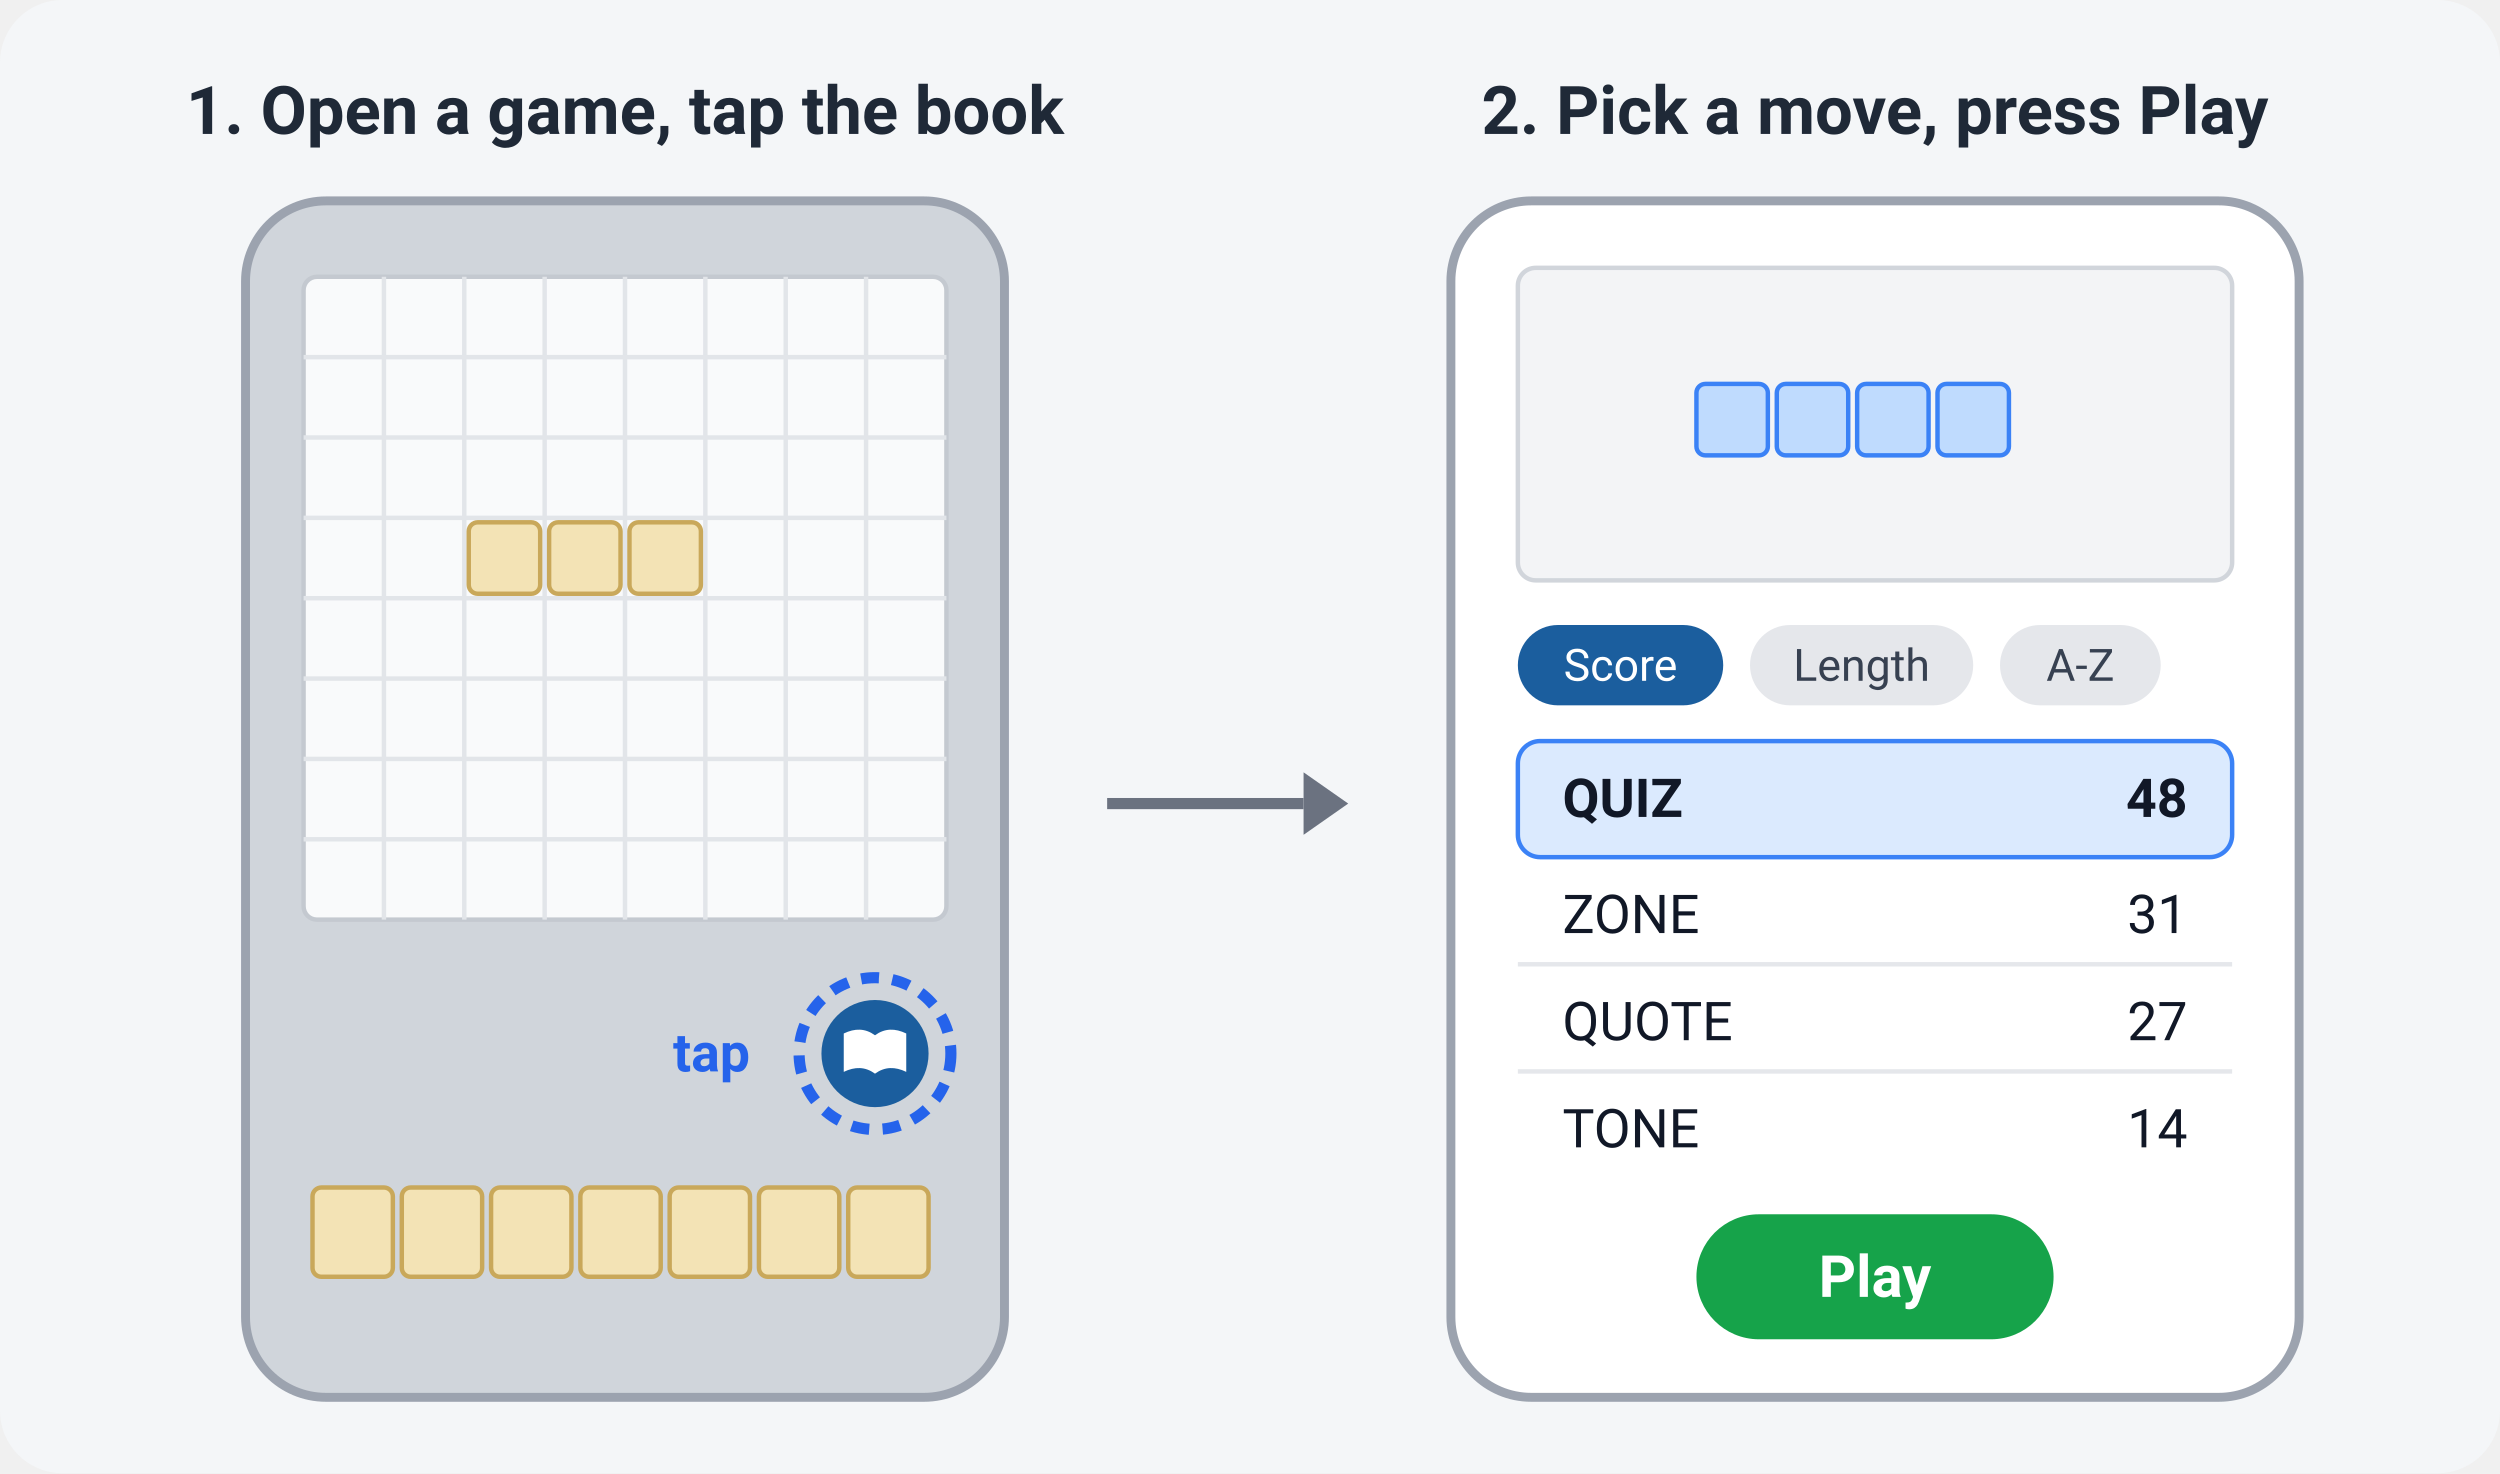
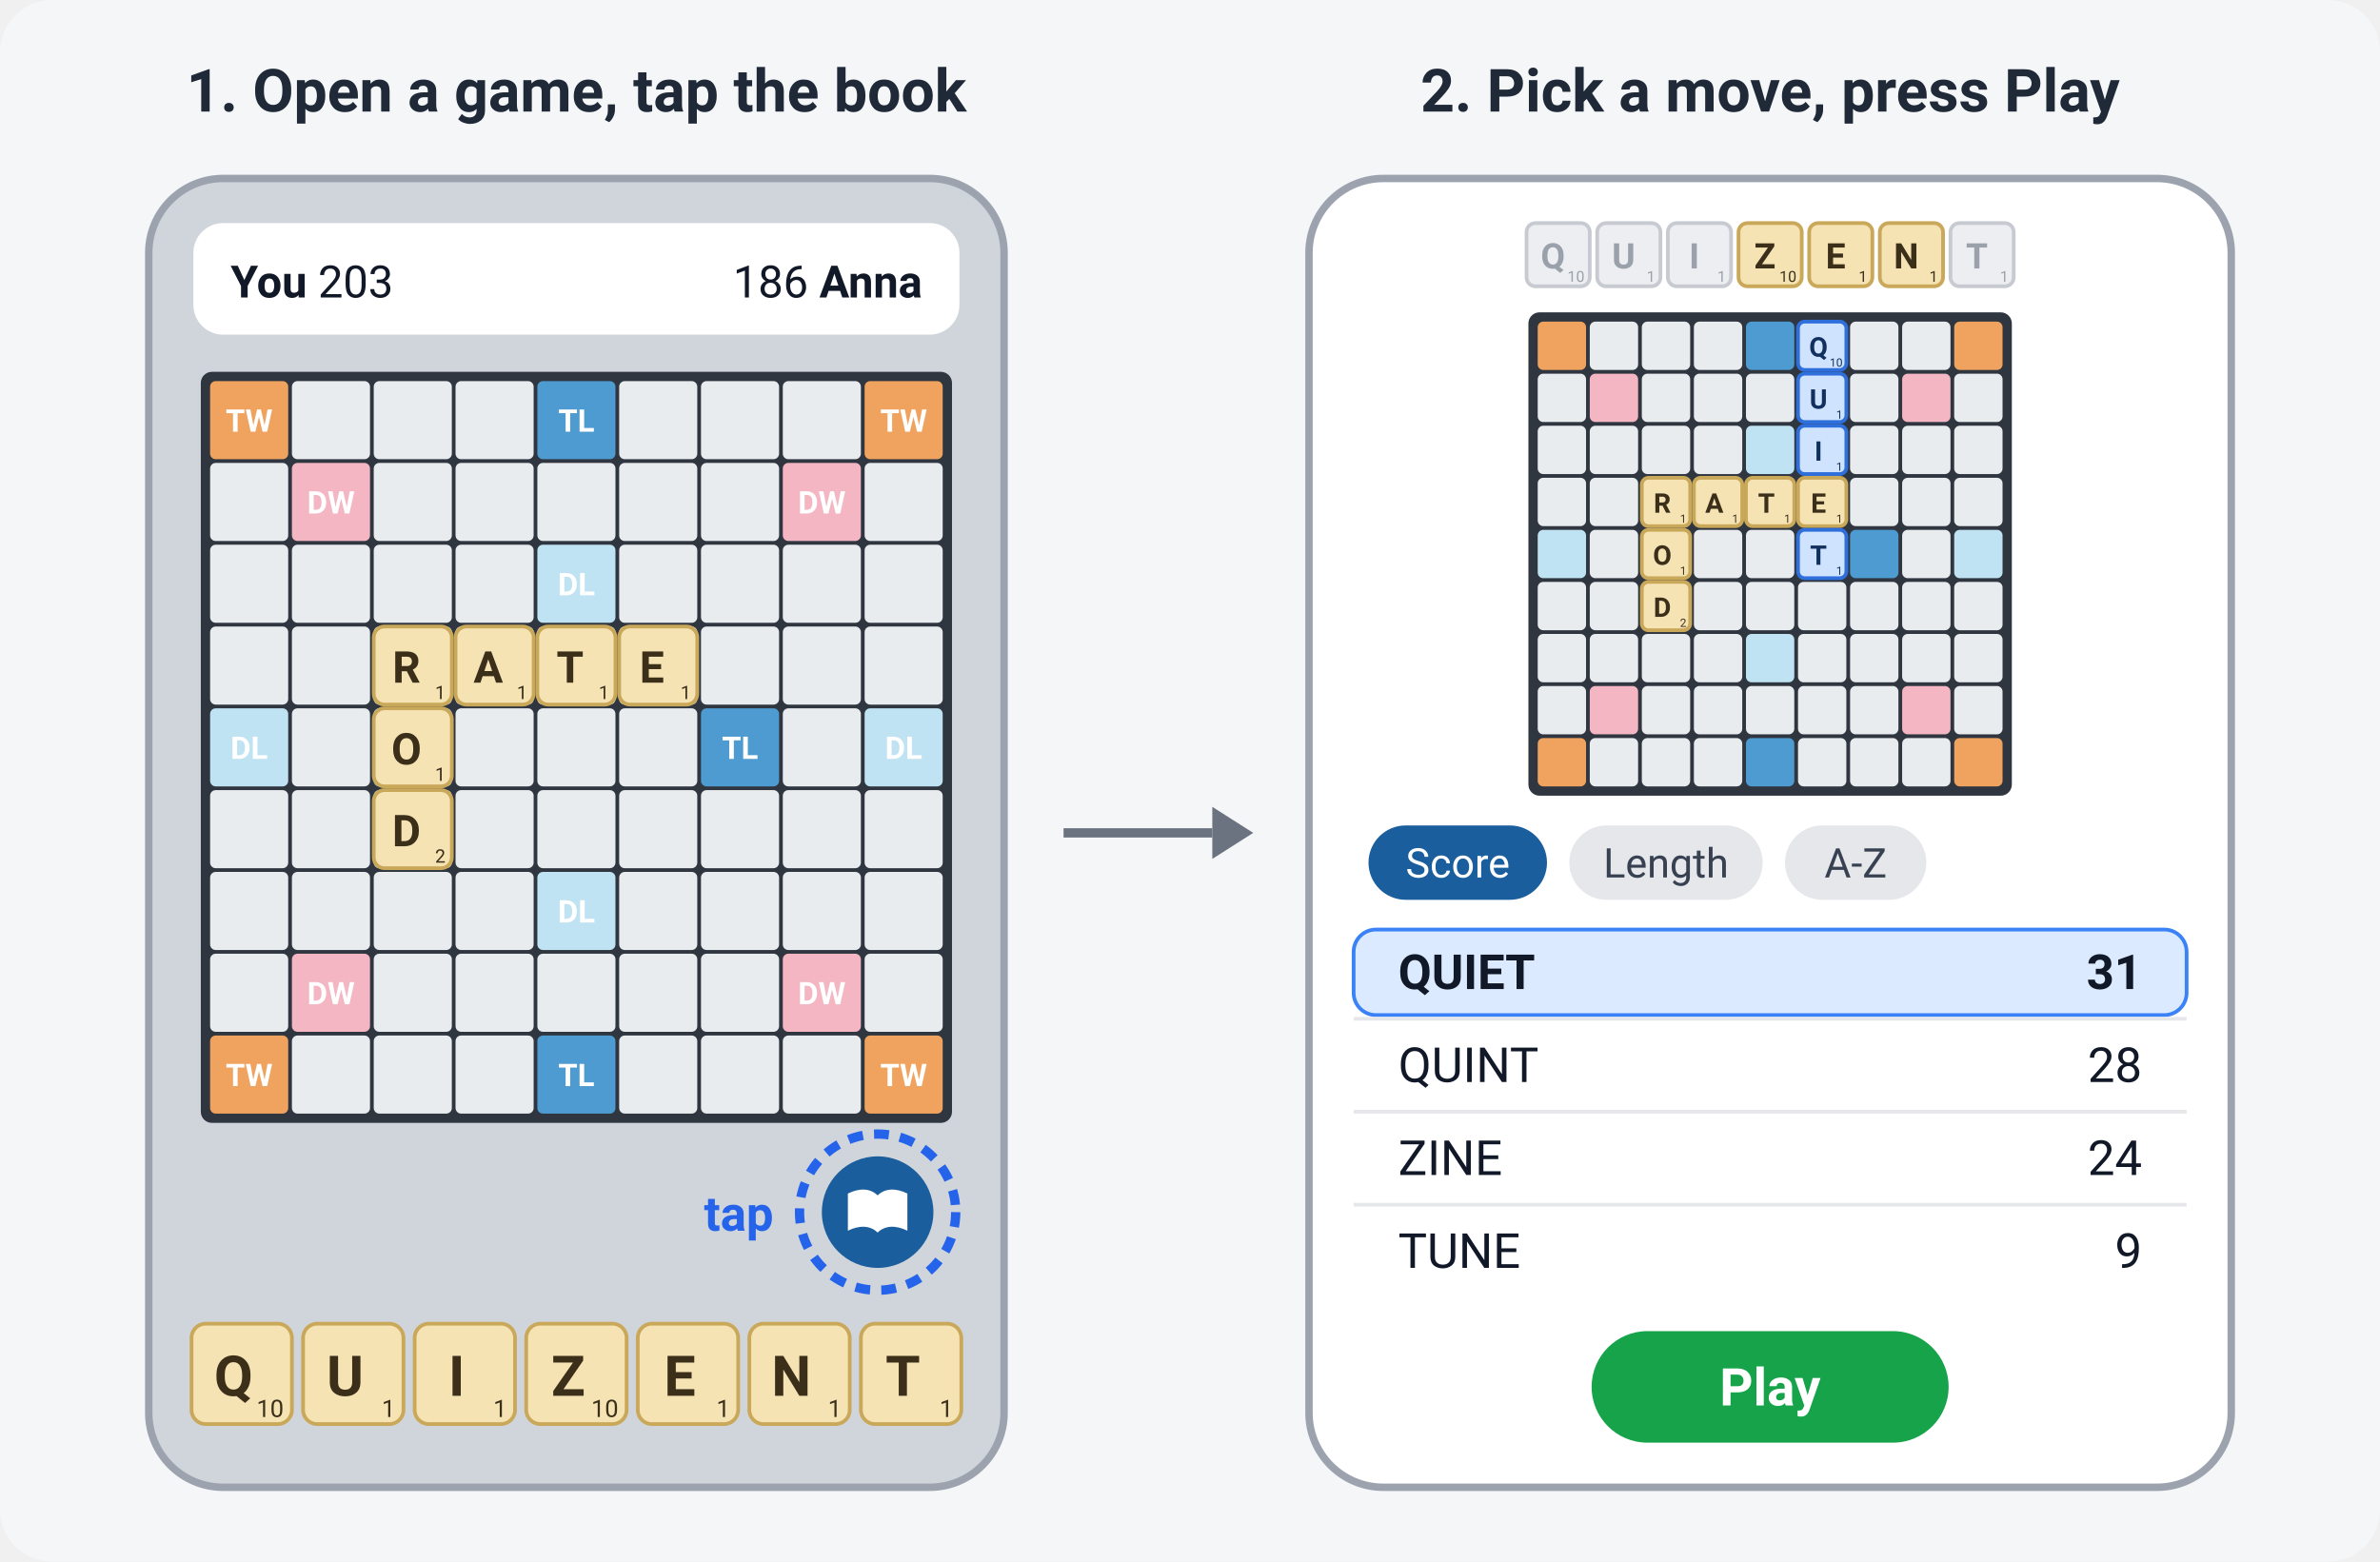
- <svg xmlns="http://www.w3.org/2000/svg" width="560" height="330" viewBox="0 0 560 330" font-family="-apple-system, Segoe UI, Roboto, Helvetica, Arial, sans-serif">
-   <rect width="560" height="330" rx="14" fill="#F4F6F8" />
-   <text x="140" y="30" text-anchor="middle" font-size="15" font-weight="600" fill="#1F2937">1. Open a game, tap the book</text>
-   <rect x="55" y="45" width="170" height="268" rx="18" fill="#D0D5DB" stroke="#9CA3AF" stroke-width="2" />
-   <g fill="#F9FAFB" stroke="#C4C9D0" stroke-width="1">
-     <rect x="68" y="62" width="144" height="144" rx="3" />
-   </g>
-   <g stroke="#E2E5E9" stroke-width="1">
-     <path d="M86 62v144M104 62v144M122 62v144M140 62v144M158 62v144M176 62v144M194 62v144" />
-     <path d="M68 80h144M68 98h144M68 116h144M68 134h144M68 152h144M68 170h144M68 188h144" />
-   </g>
-   <g fill="#F3E3B5" stroke="#C9A85A" stroke-width="1">
-     <rect x="105" y="117" width="16" height="16" rx="2" />
-     <rect x="123" y="117" width="16" height="16" rx="2" />
-     <rect x="141" y="117" width="16" height="16" rx="2" />
-   </g>
-   <circle cx="196" cy="236" r="17" fill="none" stroke="#2563EB" stroke-width="2.5" stroke-dasharray="4 3" />
-   <circle cx="196" cy="236" r="12" fill="#1B5E9E" />
-   <path d="M189 231.5c2.5-1.2 4.8-1.2 7 0.4v8.6c-2.2-1.6-4.5-1.6-7-0.4zM203 231.5c-2.5-1.2-4.8-1.2-7 0.4v8.6c2.2-1.6 4.5-1.6 7-0.4z" fill="#FFFFFF" />
-   <text x="168" y="240" text-anchor="end" font-size="12" font-weight="600" fill="#2563EB">tap</text>
-   <g fill="#F3E3B5" stroke="#C9A85A" stroke-width="1">
-     <rect x="70" y="266" width="18" height="20" rx="2" />
-     <rect x="90" y="266" width="18" height="20" rx="2" />
-     <rect x="110" y="266" width="18" height="20" rx="2" />
-     <rect x="130" y="266" width="18" height="20" rx="2" />
-     <rect x="150" y="266" width="18" height="20" rx="2" />
-     <rect x="170" y="266" width="18" height="20" rx="2" />
-     <rect x="190" y="266" width="18" height="20" rx="2" />
-   </g>
-   <path d="M248 180h44" stroke="#6B7280" stroke-width="2.5" fill="none" />
-   <path d="M292 173l10 7-10 7z" fill="#6B7280" />
-   <text x="420" y="30" text-anchor="middle" font-size="15" font-weight="600" fill="#1F2937">2. Pick a move, press Play</text>
-   <rect x="325" y="45" width="190" height="268" rx="18" fill="#FFFFFF" stroke="#9CA3AF" stroke-width="2" />
-   <rect x="340" y="60" width="160" height="70" rx="4" fill="#F3F4F6" stroke="#D1D5DB" />
-   <g fill="#BFDBFE" stroke="#3B82F6" stroke-width="1">
-     <rect x="380" y="86" width="16" height="16" rx="2" />
-     <rect x="398" y="86" width="16" height="16" rx="2" />
-     <rect x="416" y="86" width="16" height="16" rx="2" />
-     <rect x="434" y="86" width="16" height="16" rx="2" />
-   </g>
-   <g font-size="10" fill="#374151">
-     <rect x="340" y="140" width="46" height="18" rx="9" fill="#1B5E9E" />
-     <text x="363" y="152.5" text-anchor="middle" fill="#FFFFFF">Score</text>
-     <rect x="392" y="140" width="50" height="18" rx="9" fill="#E5E7EB" />
-     <text x="417" y="152.5" text-anchor="middle">Length</text>
-     <rect x="448" y="140" width="36" height="18" rx="9" fill="#E5E7EB" />
-     <text x="466" y="152.5" text-anchor="middle">A-Z</text>
-   </g>
-   <g font-size="12" fill="#111827">
-     <rect x="340" y="166" width="160" height="26" rx="5" fill="#DBEAFE" stroke="#3B82F6" />
-     <text x="350" y="183" font-weight="600">QUIZ</text>
-     <text x="490" y="183" text-anchor="end" font-weight="600">48</text>
-     <text x="350" y="209">ZONE</text>
-     <text x="490" y="209" text-anchor="end">31</text>
-     <path d="M340 216h160" stroke="#E5E7EB" />
-     <text x="350" y="233">QUOTE</text>
-     <text x="490" y="233" text-anchor="end">27</text>
-     <path d="M340 240h160" stroke="#E5E7EB" />
-     <text x="350" y="257">TONE</text>
-     <text x="490" y="257" text-anchor="end">14</text>
-   </g>
-   <rect x="380" y="272" width="80" height="28" rx="14" fill="#16A34A" />
-   <text x="420" y="290.5" text-anchor="middle" font-size="13" font-weight="600" fill="#FFFFFF">Play</text>
+ <svg xmlns="http://www.w3.org/2000/svg" width="640" height="420" viewBox="0 0 640 420" font-family="-apple-system, Segoe UI, Roboto, Helvetica, Arial, sans-serif">
+   <rect width="640" height="420" rx="14" fill="#F4F6F8" />
+   <text x="155.0" y="30" text-anchor="middle" font-size="16" font-weight="600" fill="#1F2937">1. Open a game, tap the book</text>
+   <rect x="40" y="48" width="230" height="352" rx="20" fill="#D0D5DB" stroke="#9CA3AF" stroke-width="2" />
+   <rect x="52" y="60" width="206" height="30" rx="8" fill="#FFFFFF" />
+   <text x="62" y="80" font-size="12" fill="#111827">
+     <tspan font-weight="700">You</tspan> 203</text>
+   <text x="248" y="80" text-anchor="end" font-size="12" fill="#111827">186 <tspan font-weight="700">Anna</tspan>
+   </text>
+   <rect x="54.0" y="100" width="202" height="202" rx="3" fill="#2F3640" />
+   <rect x="56.5" y="102.5" width="21" height="21" rx="1.5" fill="#F0A35E" />
+   <text x="67.0" y="116.1" text-anchor="middle" font-size="8.4" font-weight="600" fill="#FFFFFF">TW</text>
+   <rect x="78.5" y="102.5" width="21" height="21" rx="1.5" fill="#E9ECEF" />
+   <rect x="100.5" y="102.5" width="21" height="21" rx="1.5" fill="#E9ECEF" />
+   <rect x="122.5" y="102.5" width="21" height="21" rx="1.5" fill="#E9ECEF" />
+   <rect x="144.5" y="102.5" width="21" height="21" rx="1.5" fill="#4E9BD1" />
+   <text x="155.0" y="116.1" text-anchor="middle" font-size="8.4" font-weight="600" fill="#FFFFFF">TL</text>
+   <rect x="166.5" y="102.5" width="21" height="21" rx="1.5" fill="#E9ECEF" />
+   <rect x="188.5" y="102.5" width="21" height="21" rx="1.5" fill="#E9ECEF" />
+   <rect x="210.5" y="102.5" width="21" height="21" rx="1.5" fill="#E9ECEF" />
+   <rect x="232.5" y="102.5" width="21" height="21" rx="1.5" fill="#F0A35E" />
+   <text x="243.0" y="116.1" text-anchor="middle" font-size="8.4" font-weight="600" fill="#FFFFFF">TW</text>
+   <rect x="56.5" y="124.5" width="21" height="21" rx="1.5" fill="#E9ECEF" />
+   <rect x="78.5" y="124.5" width="21" height="21" rx="1.5" fill="#F3B6C2" />
+   <text x="89.0" y="138.1" text-anchor="middle" font-size="8.4" font-weight="600" fill="#FFFFFF">DW</text>
+   <rect x="100.5" y="124.5" width="21" height="21" rx="1.5" fill="#E9ECEF" />
+   <rect x="122.5" y="124.5" width="21" height="21" rx="1.5" fill="#E9ECEF" />
+   <rect x="144.5" y="124.5" width="21" height="21" rx="1.5" fill="#E9ECEF" />
+   <rect x="166.5" y="124.5" width="21" height="21" rx="1.5" fill="#E9ECEF" />
+   <rect x="188.5" y="124.5" width="21" height="21" rx="1.5" fill="#E9ECEF" />
+   <rect x="210.5" y="124.5" width="21" height="21" rx="1.5" fill="#F3B6C2" />
+   <text x="221.0" y="138.1" text-anchor="middle" font-size="8.4" font-weight="600" fill="#FFFFFF">DW</text>
+   <rect x="232.5" y="124.5" width="21" height="21" rx="1.5" fill="#E9ECEF" />
+   <rect x="56.5" y="146.5" width="21" height="21" rx="1.5" fill="#E9ECEF" />
+   <rect x="78.5" y="146.5" width="21" height="21" rx="1.5" fill="#E9ECEF" />
+   <rect x="100.5" y="146.5" width="21" height="21" rx="1.5" fill="#E9ECEF" />
+   <rect x="122.5" y="146.5" width="21" height="21" rx="1.5" fill="#E9ECEF" />
+   <rect x="144.5" y="146.5" width="21" height="21" rx="1.5" fill="#BFE3F2" />
+   <text x="155.0" y="160.1" text-anchor="middle" font-size="8.4" font-weight="600" fill="#FFFFFF">DL</text>
+   <rect x="166.5" y="146.5" width="21" height="21" rx="1.5" fill="#E9ECEF" />
+   <rect x="188.5" y="146.5" width="21" height="21" rx="1.5" fill="#E9ECEF" />
+   <rect x="210.5" y="146.5" width="21" height="21" rx="1.5" fill="#E9ECEF" />
+   <rect x="232.5" y="146.5" width="21" height="21" rx="1.5" fill="#E9ECEF" />
+   <rect x="56.5" y="168.5" width="21" height="21" rx="1.5" fill="#E9ECEF" />
+   <rect x="78.5" y="168.5" width="21" height="21" rx="1.5" fill="#E9ECEF" />
+   <rect x="100.5" y="168.5" width="21" height="21" rx="1.5" fill="#E9ECEF" />
+   <rect x="122.5" y="168.5" width="21" height="21" rx="1.5" fill="#E9ECEF" />
+   <rect x="144.5" y="168.5" width="21" height="21" rx="1.5" fill="#E9ECEF" />
+   <rect x="166.5" y="168.5" width="21" height="21" rx="1.5" fill="#E9ECEF" />
+   <rect x="188.5" y="168.5" width="21" height="21" rx="1.5" fill="#E9ECEF" />
+   <rect x="210.5" y="168.5" width="21" height="21" rx="1.5" fill="#E9ECEF" />
+   <rect x="232.5" y="168.5" width="21" height="21" rx="1.5" fill="#E9ECEF" />
+   <rect x="56.5" y="190.5" width="21" height="21" rx="1.5" fill="#BFE3F2" />
+   <text x="67.0" y="204.1" text-anchor="middle" font-size="8.4" font-weight="600" fill="#FFFFFF">DL</text>
+   <rect x="78.5" y="190.5" width="21" height="21" rx="1.5" fill="#E9ECEF" />
+   <rect x="100.5" y="190.5" width="21" height="21" rx="1.5" fill="#BFE3F2" />
+   <rect x="122.5" y="190.5" width="21" height="21" rx="1.5" fill="#E9ECEF" />
+   <rect x="144.5" y="190.5" width="21" height="21" rx="1.5" fill="#E9ECEF" />
+   <rect x="166.5" y="190.5" width="21" height="21" rx="1.5" fill="#E9ECEF" />
+   <rect x="188.5" y="190.5" width="21" height="21" rx="1.5" fill="#4E9BD1" />
+   <text x="199.0" y="204.1" text-anchor="middle" font-size="8.4" font-weight="600" fill="#FFFFFF">TL</text>
+   <rect x="210.5" y="190.5" width="21" height="21" rx="1.5" fill="#E9ECEF" />
+   <rect x="232.5" y="190.5" width="21" height="21" rx="1.5" fill="#BFE3F2" />
+   <text x="243.0" y="204.1" text-anchor="middle" font-size="8.4" font-weight="600" fill="#FFFFFF">DL</text>
+   <rect x="56.5" y="212.5" width="21" height="21" rx="1.5" fill="#E9ECEF" />
+   <rect x="78.5" y="212.5" width="21" height="21" rx="1.5" fill="#E9ECEF" />
+   <rect x="100.5" y="212.5" width="21" height="21" rx="1.5" fill="#E9ECEF" />
+   <rect x="122.5" y="212.5" width="21" height="21" rx="1.5" fill="#E9ECEF" />
+   <rect x="144.5" y="212.5" width="21" height="21" rx="1.5" fill="#E9ECEF" />
+   <rect x="166.5" y="212.5" width="21" height="21" rx="1.5" fill="#E9ECEF" />
+   <rect x="188.5" y="212.5" width="21" height="21" rx="1.5" fill="#E9ECEF" />
+   <rect x="210.5" y="212.5" width="21" height="21" rx="1.5" fill="#E9ECEF" />
+   <rect x="232.5" y="212.5" width="21" height="21" rx="1.5" fill="#E9ECEF" />
+   <rect x="56.5" y="234.5" width="21" height="21" rx="1.5" fill="#E9ECEF" />
+   <rect x="78.5" y="234.5" width="21" height="21" rx="1.5" fill="#E9ECEF" />
+   <rect x="100.5" y="234.5" width="21" height="21" rx="1.5" fill="#E9ECEF" />
+   <rect x="122.5" y="234.5" width="21" height="21" rx="1.5" fill="#E9ECEF" />
+   <rect x="144.5" y="234.5" width="21" height="21" rx="1.5" fill="#BFE3F2" />
+   <text x="155.0" y="248.1" text-anchor="middle" font-size="8.4" font-weight="600" fill="#FFFFFF">DL</text>
+   <rect x="166.5" y="234.5" width="21" height="21" rx="1.5" fill="#E9ECEF" />
+   <rect x="188.5" y="234.5" width="21" height="21" rx="1.5" fill="#E9ECEF" />
+   <rect x="210.5" y="234.5" width="21" height="21" rx="1.5" fill="#E9ECEF" />
+   <rect x="232.5" y="234.5" width="21" height="21" rx="1.5" fill="#E9ECEF" />
+   <rect x="56.5" y="256.5" width="21" height="21" rx="1.5" fill="#E9ECEF" />
+   <rect x="78.5" y="256.5" width="21" height="21" rx="1.5" fill="#F3B6C2" />
+   <text x="89.0" y="270.1" text-anchor="middle" font-size="8.4" font-weight="600" fill="#FFFFFF">DW</text>
+   <rect x="100.5" y="256.5" width="21" height="21" rx="1.5" fill="#E9ECEF" />
+   <rect x="122.5" y="256.5" width="21" height="21" rx="1.5" fill="#E9ECEF" />
+   <rect x="144.5" y="256.5" width="21" height="21" rx="1.5" fill="#E9ECEF" />
+   <rect x="166.5" y="256.5" width="21" height="21" rx="1.5" fill="#E9ECEF" />
+   <rect x="188.5" y="256.5" width="21" height="21" rx="1.5" fill="#E9ECEF" />
+   <rect x="210.5" y="256.5" width="21" height="21" rx="1.5" fill="#F3B6C2" />
+   <text x="221.0" y="270.1" text-anchor="middle" font-size="8.4" font-weight="600" fill="#FFFFFF">DW</text>
+   <rect x="232.5" y="256.5" width="21" height="21" rx="1.5" fill="#E9ECEF" />
+   <rect x="56.5" y="278.5" width="21" height="21" rx="1.5" fill="#F0A35E" />
+   <text x="67.0" y="292.1" text-anchor="middle" font-size="8.4" font-weight="600" fill="#FFFFFF">TW</text>
+   <rect x="78.5" y="278.5" width="21" height="21" rx="1.5" fill="#E9ECEF" />
+   <rect x="100.5" y="278.5" width="21" height="21" rx="1.5" fill="#E9ECEF" />
+   <rect x="122.5" y="278.5" width="21" height="21" rx="1.5" fill="#E9ECEF" />
+   <rect x="144.5" y="278.5" width="21" height="21" rx="1.5" fill="#4E9BD1" />
+   <text x="155.0" y="292.1" text-anchor="middle" font-size="8.4" font-weight="600" fill="#FFFFFF">TL</text>
+   <rect x="166.5" y="278.5" width="21" height="21" rx="1.5" fill="#E9ECEF" />
+   <rect x="188.5" y="278.5" width="21" height="21" rx="1.5" fill="#E9ECEF" />
+   <rect x="210.5" y="278.5" width="21" height="21" rx="1.5" fill="#E9ECEF" />
+   <rect x="232.5" y="278.5" width="21" height="21" rx="1.5" fill="#F0A35E" />
+   <text x="243.0" y="292.1" text-anchor="middle" font-size="8.4" font-weight="600" fill="#FFFFFF">TW</text>
+   <rect x="100.5" y="168.5" width="21" height="21" rx="2.9" fill="#F6E3B4" stroke="#C9A85A" stroke-width="1" />
+   <text x="109.3" y="183.6" text-anchor="middle" font-size="11.8" font-weight="700" fill="#3B2F1A">R</text>
+   <text x="119.8" y="188.0" text-anchor="end" font-size="5.0" fill="#3B2F1A">1</text>
+   <rect x="122.5" y="168.5" width="21" height="21" rx="2.9" fill="#F6E3B4" stroke="#C9A85A" stroke-width="1" />
+   <text x="131.3" y="183.6" text-anchor="middle" font-size="11.8" font-weight="700" fill="#3B2F1A">A</text>
+   <text x="141.8" y="188.0" text-anchor="end" font-size="5.0" fill="#3B2F1A">1</text>
+   <rect x="144.5" y="168.5" width="21" height="21" rx="2.9" fill="#F6E3B4" stroke="#C9A85A" stroke-width="1" />
+   <text x="153.3" y="183.6" text-anchor="middle" font-size="11.8" font-weight="700" fill="#3B2F1A">T</text>
+   <text x="163.8" y="188.0" text-anchor="end" font-size="5.0" fill="#3B2F1A">1</text>
+   <rect x="166.5" y="168.5" width="21" height="21" rx="2.9" fill="#F6E3B4" stroke="#C9A85A" stroke-width="1" />
+   <text x="175.3" y="183.6" text-anchor="middle" font-size="11.8" font-weight="700" fill="#3B2F1A">E</text>
+   <text x="185.8" y="188.0" text-anchor="end" font-size="5.0" fill="#3B2F1A">1</text>
+   <rect x="100.5" y="190.5" width="21" height="21" rx="2.9" fill="#F6E3B4" stroke="#C9A85A" stroke-width="1" />
+   <text x="109.3" y="205.6" text-anchor="middle" font-size="11.8" font-weight="700" fill="#3B2F1A">O</text>
+   <text x="119.8" y="210.0" text-anchor="end" font-size="5.0" fill="#3B2F1A">1</text>
+   <rect x="100.5" y="212.5" width="21" height="21" rx="2.9" fill="#F6E3B4" stroke="#C9A85A" stroke-width="1" />
+   <text x="109.3" y="227.6" text-anchor="middle" font-size="11.8" font-weight="700" fill="#3B2F1A">D</text>
+   <text x="119.8" y="232.0" text-anchor="end" font-size="5.0" fill="#3B2F1A">2</text>
+   <circle cx="236" cy="326" r="21" fill="none" stroke="#2563EB" stroke-width="2.5" stroke-dasharray="4 3" />
+   <circle cx="236" cy="326" r="15" fill="#1B5E9E" />
+   <path d="M228 321c3-1.5 6-1.5 8 .5v10c-2-2-5-2-8-.5zM244 321c-3-1.5-6-1.5-8 .5v10c2-2 5-2 8-.5z" fill="#FFFFFF" />
+   <text x="208" y="331" text-anchor="end" font-size="13" font-weight="700" fill="#2563EB">tap</text>
+   <rect x="51.5" y="356" width="27" height="27" rx="3.8" fill="#F6E3B4" stroke="#C9A85A" stroke-width="1" />
+   <text x="62.8" y="375.4" text-anchor="middle" font-size="15.1" font-weight="700" fill="#3B2F1A">Q</text>
+   <text x="76.3" y="381.1" text-anchor="end" font-size="6.5" fill="#3B2F1A">10</text>
+   <rect x="81.5" y="356" width="27" height="27" rx="3.8" fill="#F6E3B4" stroke="#C9A85A" stroke-width="1" />
+   <text x="92.8" y="375.4" text-anchor="middle" font-size="15.1" font-weight="700" fill="#3B2F1A">U</text>
+   <text x="106.3" y="381.1" text-anchor="end" font-size="6.5" fill="#3B2F1A">1</text>
+   <rect x="111.5" y="356" width="27" height="27" rx="3.8" fill="#F6E3B4" stroke="#C9A85A" stroke-width="1" />
+   <text x="122.8" y="375.4" text-anchor="middle" font-size="15.1" font-weight="700" fill="#3B2F1A">I</text>
+   <text x="136.3" y="381.1" text-anchor="end" font-size="6.5" fill="#3B2F1A">1</text>
+   <rect x="141.5" y="356" width="27" height="27" rx="3.8" fill="#F6E3B4" stroke="#C9A85A" stroke-width="1" />
+   <text x="152.8" y="375.4" text-anchor="middle" font-size="15.1" font-weight="700" fill="#3B2F1A">Z</text>
+   <text x="166.3" y="381.1" text-anchor="end" font-size="6.5" fill="#3B2F1A">10</text>
+   <rect x="171.5" y="356" width="27" height="27" rx="3.8" fill="#F6E3B4" stroke="#C9A85A" stroke-width="1" />
+   <text x="182.8" y="375.4" text-anchor="middle" font-size="15.1" font-weight="700" fill="#3B2F1A">E</text>
+   <text x="196.3" y="381.1" text-anchor="end" font-size="6.5" fill="#3B2F1A">1</text>
+   <rect x="201.5" y="356" width="27" height="27" rx="3.8" fill="#F6E3B4" stroke="#C9A85A" stroke-width="1" />
+   <text x="212.8" y="375.4" text-anchor="middle" font-size="15.1" font-weight="700" fill="#3B2F1A">N</text>
+   <text x="226.3" y="381.1" text-anchor="end" font-size="6.5" fill="#3B2F1A">1</text>
+   <rect x="231.5" y="356" width="27" height="27" rx="3.8" fill="#F6E3B4" stroke="#C9A85A" stroke-width="1" />
+   <text x="242.8" y="375.4" text-anchor="middle" font-size="15.1" font-weight="700" fill="#3B2F1A">T</text>
+   <text x="256.3" y="381.1" text-anchor="end" font-size="6.5" fill="#3B2F1A">1</text>
+   <path d="M286 224h40" stroke="#6B7280" stroke-width="2.5" fill="none" />
+   <path d="M326 217l11 7-11 7z" fill="#6B7280" />
+   <text x="476.0" y="30" text-anchor="middle" font-size="16" font-weight="600" fill="#1F2937">2. Pick a move, press Play</text>
+   <rect x="352" y="48" width="248" height="352" rx="20" fill="#FFFFFF" stroke="#9CA3AF" stroke-width="2" />
+   <rect x="410.5" y="60" width="17" height="17" rx="2.4" fill="#ECEEF1" stroke="#C7CBD1" stroke-width="1" />
+   <text x="417.6" y="72.2" text-anchor="middle" font-size="9.5" font-weight="700" fill="#9AA1AB">Q</text>
+   <text x="426.1" y="75.8" text-anchor="end" font-size="4.1" fill="#9AA1AB">10</text>
+   <rect x="429.5" y="60" width="17" height="17" rx="2.4" fill="#ECEEF1" stroke="#C7CBD1" stroke-width="1" />
+   <text x="436.6" y="72.2" text-anchor="middle" font-size="9.5" font-weight="700" fill="#9AA1AB">U</text>
+   <text x="445.1" y="75.8" text-anchor="end" font-size="4.1" fill="#9AA1AB">1</text>
+   <rect x="448.5" y="60" width="17" height="17" rx="2.4" fill="#ECEEF1" stroke="#C7CBD1" stroke-width="1" />
+   <text x="455.6" y="72.2" text-anchor="middle" font-size="9.5" font-weight="700" fill="#9AA1AB">I</text>
+   <text x="464.1" y="75.8" text-anchor="end" font-size="4.1" fill="#9AA1AB">1</text>
+   <rect x="467.5" y="60" width="17" height="17" rx="2.4" fill="#F6E3B4" stroke="#C9A85A" stroke-width="1" />
+   <text x="474.6" y="72.2" text-anchor="middle" font-size="9.5" font-weight="700" fill="#3B2F1A">Z</text>
+   <text x="483.1" y="75.8" text-anchor="end" font-size="4.1" fill="#3B2F1A">10</text>
+   <rect x="486.5" y="60" width="17" height="17" rx="2.4" fill="#F6E3B4" stroke="#C9A85A" stroke-width="1" />
+   <text x="493.6" y="72.2" text-anchor="middle" font-size="9.5" font-weight="700" fill="#3B2F1A">E</text>
+   <text x="502.1" y="75.8" text-anchor="end" font-size="4.1" fill="#3B2F1A">1</text>
+   <rect x="505.5" y="60" width="17" height="17" rx="2.4" fill="#F6E3B4" stroke="#C9A85A" stroke-width="1" />
+   <text x="512.6" y="72.2" text-anchor="middle" font-size="9.5" font-weight="700" fill="#3B2F1A">N</text>
+   <text x="521.1" y="75.8" text-anchor="end" font-size="4.1" fill="#3B2F1A">1</text>
+   <rect x="524.5" y="60" width="17" height="17" rx="2.4" fill="#ECEEF1" stroke="#C7CBD1" stroke-width="1" />
+   <text x="531.6" y="72.2" text-anchor="middle" font-size="9.5" font-weight="700" fill="#9AA1AB">T</text>
+   <text x="540.1" y="75.8" text-anchor="end" font-size="4.1" fill="#9AA1AB">1</text>
+   <rect x="411.0" y="84" width="130" height="130" rx="3" fill="#2F3640" />
+   <rect x="413.5" y="86.5" width="13" height="13" rx="1.5" fill="#F0A35E" />
+   <rect x="427.5" y="86.5" width="13" height="13" rx="1.5" fill="#E9ECEF" />
+   <rect x="441.5" y="86.5" width="13" height="13" rx="1.5" fill="#E9ECEF" />
+   <rect x="455.5" y="86.5" width="13" height="13" rx="1.5" fill="#E9ECEF" />
+   <rect x="469.5" y="86.5" width="13" height="13" rx="1.5" fill="#4E9BD1" />
+   <rect x="483.5" y="86.5" width="13" height="13" rx="1.5" fill="#E9ECEF" />
+   <rect x="497.5" y="86.5" width="13" height="13" rx="1.5" fill="#E9ECEF" />
+   <rect x="511.5" y="86.5" width="13" height="13" rx="1.5" fill="#E9ECEF" />
+   <rect x="525.5" y="86.5" width="13" height="13" rx="1.5" fill="#F0A35E" />
+   <rect x="413.5" y="100.5" width="13" height="13" rx="1.5" fill="#E9ECEF" />
+   <rect x="427.5" y="100.5" width="13" height="13" rx="1.5" fill="#F3B6C2" />
+   <rect x="441.5" y="100.5" width="13" height="13" rx="1.5" fill="#E9ECEF" />
+   <rect x="455.5" y="100.5" width="13" height="13" rx="1.5" fill="#E9ECEF" />
+   <rect x="469.5" y="100.5" width="13" height="13" rx="1.5" fill="#E9ECEF" />
+   <rect x="483.5" y="100.5" width="13" height="13" rx="1.5" fill="#E9ECEF" />
+   <rect x="497.5" y="100.5" width="13" height="13" rx="1.5" fill="#E9ECEF" />
+   <rect x="511.5" y="100.5" width="13" height="13" rx="1.5" fill="#F3B6C2" />
+   <rect x="525.5" y="100.5" width="13" height="13" rx="1.5" fill="#E9ECEF" />
+   <rect x="413.5" y="114.5" width="13" height="13" rx="1.5" fill="#E9ECEF" />
+   <rect x="427.5" y="114.5" width="13" height="13" rx="1.5" fill="#E9ECEF" />
+   <rect x="441.5" y="114.5" width="13" height="13" rx="1.5" fill="#E9ECEF" />
+   <rect x="455.5" y="114.5" width="13" height="13" rx="1.5" fill="#E9ECEF" />
+   <rect x="469.5" y="114.5" width="13" height="13" rx="1.5" fill="#BFE3F2" />
+   <rect x="483.5" y="114.5" width="13" height="13" rx="1.5" fill="#E9ECEF" />
+   <rect x="497.5" y="114.5" width="13" height="13" rx="1.5" fill="#E9ECEF" />
+   <rect x="511.5" y="114.5" width="13" height="13" rx="1.5" fill="#E9ECEF" />
+   <rect x="525.5" y="114.5" width="13" height="13" rx="1.5" fill="#E9ECEF" />
+   <rect x="413.5" y="128.5" width="13" height="13" rx="1.5" fill="#E9ECEF" />
+   <rect x="427.5" y="128.5" width="13" height="13" rx="1.5" fill="#E9ECEF" />
+   <rect x="441.5" y="128.5" width="13" height="13" rx="1.5" fill="#E9ECEF" />
+   <rect x="455.5" y="128.5" width="13" height="13" rx="1.5" fill="#E9ECEF" />
+   <rect x="469.5" y="128.5" width="13" height="13" rx="1.5" fill="#E9ECEF" />
+   <rect x="483.5" y="128.5" width="13" height="13" rx="1.5" fill="#E9ECEF" />
+   <rect x="497.5" y="128.5" width="13" height="13" rx="1.5" fill="#E9ECEF" />
+   <rect x="511.5" y="128.5" width="13" height="13" rx="1.5" fill="#E9ECEF" />
+   <rect x="525.5" y="128.5" width="13" height="13" rx="1.5" fill="#E9ECEF" />
+   <rect x="413.5" y="142.5" width="13" height="13" rx="1.5" fill="#BFE3F2" />
+   <rect x="427.5" y="142.5" width="13" height="13" rx="1.5" fill="#E9ECEF" />
+   <rect x="441.5" y="142.5" width="13" height="13" rx="1.5" fill="#BFE3F2" />
+   <rect x="455.5" y="142.5" width="13" height="13" rx="1.5" fill="#E9ECEF" />
+   <rect x="469.5" y="142.5" width="13" height="13" rx="1.5" fill="#E9ECEF" />
+   <rect x="483.5" y="142.5" width="13" height="13" rx="1.5" fill="#E9ECEF" />
+   <rect x="497.5" y="142.5" width="13" height="13" rx="1.5" fill="#4E9BD1" />
+   <rect x="511.5" y="142.5" width="13" height="13" rx="1.5" fill="#E9ECEF" />
+   <rect x="525.5" y="142.5" width="13" height="13" rx="1.5" fill="#BFE3F2" />
+   <rect x="413.5" y="156.5" width="13" height="13" rx="1.5" fill="#E9ECEF" />
+   <rect x="427.5" y="156.5" width="13" height="13" rx="1.5" fill="#E9ECEF" />
+   <rect x="441.5" y="156.5" width="13" height="13" rx="1.5" fill="#E9ECEF" />
+   <rect x="455.5" y="156.5" width="13" height="13" rx="1.5" fill="#E9ECEF" />
+   <rect x="469.5" y="156.5" width="13" height="13" rx="1.5" fill="#E9ECEF" />
+   <rect x="483.5" y="156.5" width="13" height="13" rx="1.5" fill="#E9ECEF" />
+   <rect x="497.5" y="156.5" width="13" height="13" rx="1.5" fill="#E9ECEF" />
+   <rect x="511.5" y="156.5" width="13" height="13" rx="1.5" fill="#E9ECEF" />
+   <rect x="525.5" y="156.5" width="13" height="13" rx="1.5" fill="#E9ECEF" />
+   <rect x="413.5" y="170.5" width="13" height="13" rx="1.5" fill="#E9ECEF" />
+   <rect x="427.5" y="170.5" width="13" height="13" rx="1.5" fill="#E9ECEF" />
+   <rect x="441.5" y="170.5" width="13" height="13" rx="1.5" fill="#E9ECEF" />
+   <rect x="455.5" y="170.5" width="13" height="13" rx="1.5" fill="#E9ECEF" />
+   <rect x="469.5" y="170.5" width="13" height="13" rx="1.5" fill="#BFE3F2" />
+   <rect x="483.5" y="170.5" width="13" height="13" rx="1.5" fill="#E9ECEF" />
+   <rect x="497.5" y="170.5" width="13" height="13" rx="1.5" fill="#E9ECEF" />
+   <rect x="511.5" y="170.5" width="13" height="13" rx="1.5" fill="#E9ECEF" />
+   <rect x="525.5" y="170.5" width="13" height="13" rx="1.5" fill="#E9ECEF" />
+   <rect x="413.5" y="184.5" width="13" height="13" rx="1.5" fill="#E9ECEF" />
+   <rect x="427.5" y="184.5" width="13" height="13" rx="1.5" fill="#F3B6C2" />
+   <rect x="441.5" y="184.5" width="13" height="13" rx="1.5" fill="#E9ECEF" />
+   <rect x="455.5" y="184.5" width="13" height="13" rx="1.5" fill="#E9ECEF" />
+   <rect x="469.5" y="184.5" width="13" height="13" rx="1.5" fill="#E9ECEF" />
+   <rect x="483.5" y="184.5" width="13" height="13" rx="1.5" fill="#E9ECEF" />
+   <rect x="497.5" y="184.5" width="13" height="13" rx="1.5" fill="#E9ECEF" />
+   <rect x="511.5" y="184.5" width="13" height="13" rx="1.5" fill="#F3B6C2" />
+   <rect x="525.5" y="184.5" width="13" height="13" rx="1.5" fill="#E9ECEF" />
+   <rect x="413.5" y="198.5" width="13" height="13" rx="1.5" fill="#F0A35E" />
+   <rect x="427.5" y="198.5" width="13" height="13" rx="1.5" fill="#E9ECEF" />
+   <rect x="441.5" y="198.5" width="13" height="13" rx="1.5" fill="#E9ECEF" />
+   <rect x="455.5" y="198.5" width="13" height="13" rx="1.5" fill="#E9ECEF" />
+   <rect x="469.5" y="198.5" width="13" height="13" rx="1.5" fill="#4E9BD1" />
+   <rect x="483.5" y="198.5" width="13" height="13" rx="1.5" fill="#E9ECEF" />
+   <rect x="497.5" y="198.5" width="13" height="13" rx="1.5" fill="#E9ECEF" />
+   <rect x="511.5" y="198.5" width="13" height="13" rx="1.5" fill="#E9ECEF" />
+   <rect x="525.5" y="198.5" width="13" height="13" rx="1.5" fill="#F0A35E" />
+   <rect x="441.5" y="128.5" width="13" height="13" rx="1.8" fill="#F6E3B4" stroke="#C9A85A" stroke-width="1" />
+   <text x="447.0" y="137.9" text-anchor="middle" font-size="7.3" font-weight="700" fill="#3B2F1A">R</text>
+   <text x="453.5" y="140.6" text-anchor="end" font-size="3.1" fill="#3B2F1A">1</text>
+   <rect x="455.5" y="128.5" width="13" height="13" rx="1.8" fill="#F6E3B4" stroke="#C9A85A" stroke-width="1" />
+   <text x="461.0" y="137.9" text-anchor="middle" font-size="7.3" font-weight="700" fill="#3B2F1A">A</text>
+   <text x="467.5" y="140.6" text-anchor="end" font-size="3.1" fill="#3B2F1A">1</text>
+   <rect x="469.5" y="128.5" width="13" height="13" rx="1.8" fill="#F6E3B4" stroke="#C9A85A" stroke-width="1" />
+   <text x="475.0" y="137.9" text-anchor="middle" font-size="7.3" font-weight="700" fill="#3B2F1A">T</text>
+   <text x="481.5" y="140.6" text-anchor="end" font-size="3.1" fill="#3B2F1A">1</text>
+   <rect x="483.5" y="128.5" width="13" height="13" rx="1.8" fill="#F6E3B4" stroke="#C9A85A" stroke-width="1" />
+   <text x="489.0" y="137.9" text-anchor="middle" font-size="7.3" font-weight="700" fill="#3B2F1A">E</text>
+   <text x="495.5" y="140.6" text-anchor="end" font-size="3.1" fill="#3B2F1A">1</text>
+   <rect x="441.5" y="142.5" width="13" height="13" rx="1.8" fill="#F6E3B4" stroke="#C9A85A" stroke-width="1" />
+   <text x="447.0" y="151.9" text-anchor="middle" font-size="7.3" font-weight="700" fill="#3B2F1A">O</text>
+   <text x="453.5" y="154.6" text-anchor="end" font-size="3.1" fill="#3B2F1A">1</text>
+   <rect x="441.5" y="156.5" width="13" height="13" rx="1.8" fill="#F6E3B4" stroke="#C9A85A" stroke-width="1" />
+   <text x="447.0" y="165.9" text-anchor="middle" font-size="7.3" font-weight="700" fill="#3B2F1A">D</text>
+   <text x="453.5" y="168.6" text-anchor="end" font-size="3.1" fill="#3B2F1A">2</text>
+   <rect x="483.5" y="86.5" width="13" height="13" rx="1.8" fill="#CFE3FF" stroke="#2F6FDB" stroke-width="1" />
+   <text x="489.0" y="95.9" text-anchor="middle" font-size="7.3" font-weight="700" fill="#12305E">Q</text>
+   <text x="495.5" y="98.6" text-anchor="end" font-size="3.1" fill="#12305E">10</text>
+   <rect x="483.5" y="100.5" width="13" height="13" rx="1.8" fill="#CFE3FF" stroke="#2F6FDB" stroke-width="1" />
+   <text x="489.0" y="109.9" text-anchor="middle" font-size="7.3" font-weight="700" fill="#12305E">U</text>
+   <text x="495.5" y="112.6" text-anchor="end" font-size="3.1" fill="#12305E">1</text>
+   <rect x="483.5" y="114.5" width="13" height="13" rx="1.8" fill="#CFE3FF" stroke="#2F6FDB" stroke-width="1" />
+   <text x="489.0" y="123.9" text-anchor="middle" font-size="7.3" font-weight="700" fill="#12305E">I</text>
+   <text x="495.5" y="126.6" text-anchor="end" font-size="3.1" fill="#12305E">1</text>
+   <rect x="483.5" y="142.5" width="13" height="13" rx="1.8" fill="#CFE3FF" stroke="#2F6FDB" stroke-width="1" />
+   <text x="489.0" y="151.9" text-anchor="middle" font-size="7.3" font-weight="700" fill="#12305E">T</text>
+   <text x="495.5" y="154.6" text-anchor="end" font-size="3.1" fill="#12305E">1</text>
+   <rect x="368" y="222" width="48" height="20" rx="10" fill="#1B5E9E" />
+   <text x="392.0" y="236" text-anchor="middle" font-size="11" fill="#FFFFFF">Score</text>
+   <rect x="422" y="222" width="52" height="20" rx="10" fill="#E5E7EB" />
+   <text x="448.0" y="236" text-anchor="middle" font-size="11" fill="#374151">Length</text>
+   <rect x="480" y="222" width="38" height="20" rx="10" fill="#E5E7EB" />
+   <text x="499.0" y="236" text-anchor="middle" font-size="11" fill="#374151">A-Z</text>
+   <rect x="364" y="250" width="224" height="23" rx="6" fill="#DBEAFE" stroke="#3B82F6" />
+   <text x="376" y="266" font-size="13" fill="#111827" font-weight="700">QUIET</text>
+   <text x="576" y="266" text-anchor="end" font-size="13" fill="#111827" font-weight="700">31</text>
+   <path d="M364 274h224" stroke="#E5E7EB" />
+   <text x="376" y="291" font-size="13" fill="#111827">QUINT</text>
+   <text x="576" y="291" text-anchor="end" font-size="13" fill="#111827">28</text>
+   <path d="M364 299h224" stroke="#E5E7EB" />
+   <text x="376" y="316" font-size="13" fill="#111827">ZINE</text>
+   <text x="576" y="316" text-anchor="end" font-size="13" fill="#111827">24</text>
+   <path d="M364 324h224" stroke="#E5E7EB" />
+   <text x="376" y="341" font-size="13" fill="#111827">TUNE</text>
+   <text x="576" y="341" text-anchor="end" font-size="13" fill="#111827">9</text>
+   <rect x="428.0" y="358" width="96" height="30" rx="15" fill="#16A34A" />
+   <text x="476.0" y="378" text-anchor="middle" font-size="14" font-weight="700" fill="#FFFFFF">Play</text>
</svg>
